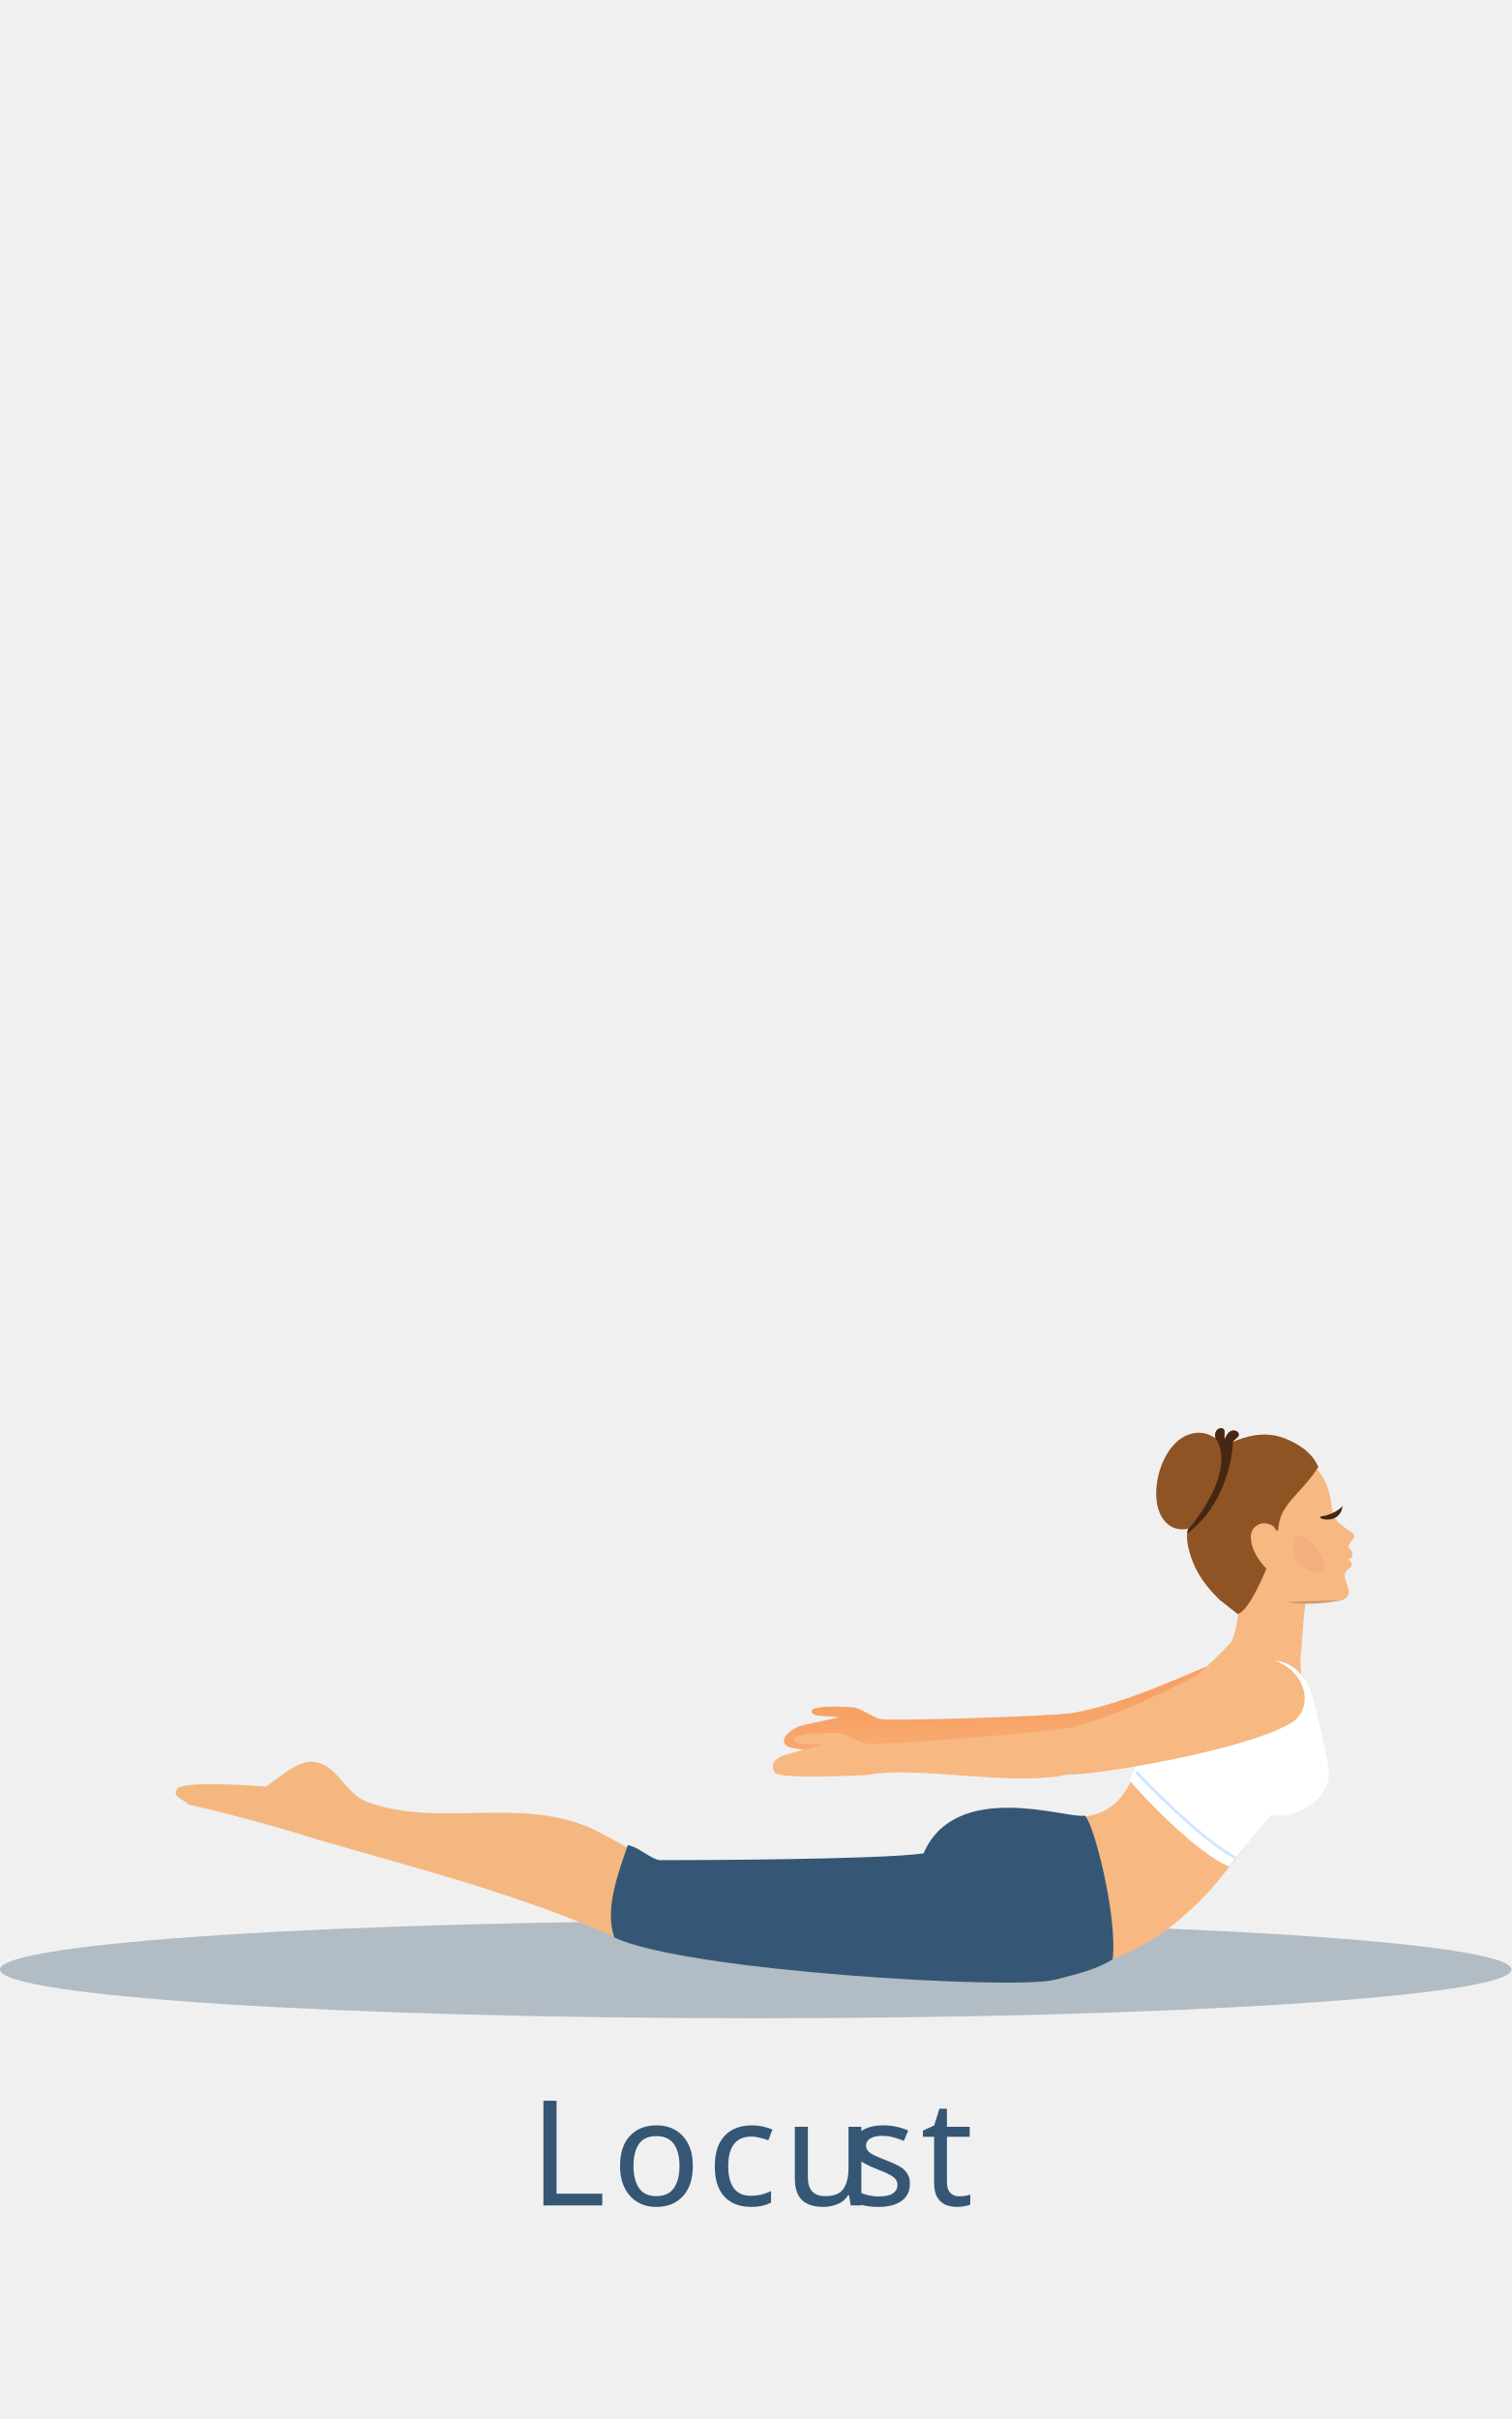
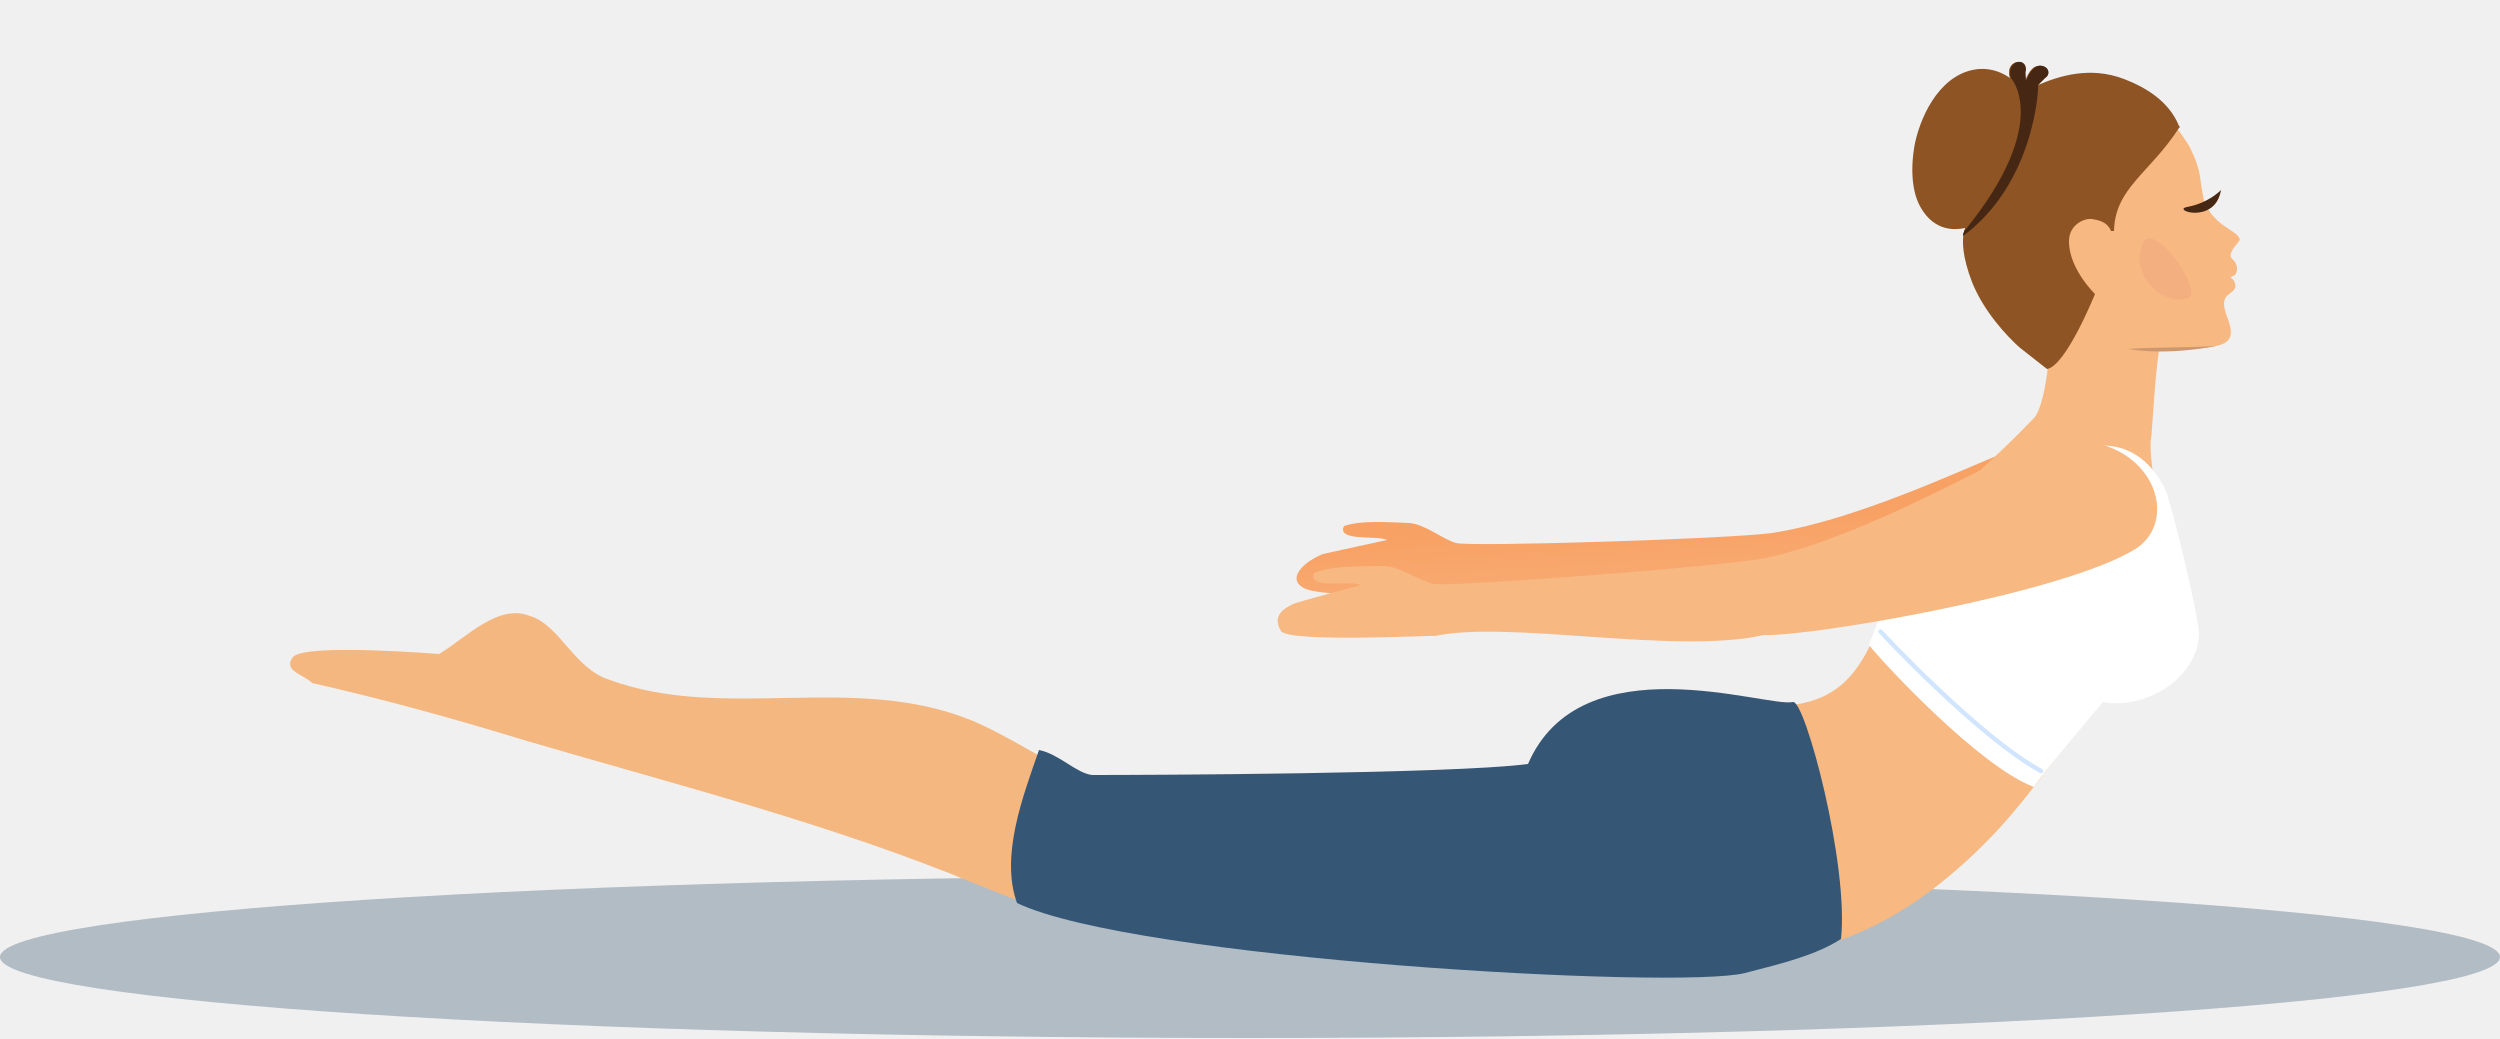
- <svg xmlns="http://www.w3.org/2000/svg" version="1.1" id="Layer_1" x="0px" y="0px" viewBox="0 0 250 400" style="enable-background:new 0 0 250 400;" xml:space="preserve">
+ <svg xmlns="http://www.w3.org/2000/svg" version="1.1" id="Layer_1" x="0px" y="0px" viewBox="0 0 250 103.8" style="enable-background:new 0 0 250 103.8;" xml:space="preserve">
  <style type="text/css">
- 	.st0{fill:#355775;}
- 	.st1{font-family:'FarmWaveFree-Regular';}
- 	.st2{font-size:24.254px;}
- 	.st3{letter-spacing:1;}
- 	.st4{fill:#B2BCC4;}
- 	.st5{fill:url(#SVGID_1_);}
- 	.st6{fill:#F5B780;}
- 	.st7{fill:#F7B882;}
- 	.st8{fill:#8F5424;}
- 	.st9{fill:#452713;}
- 	.st10{fill:#CE986E;}
- 	.st11{fill:#F3AF80;}
- 	.st12{fill:#FFFFFF;}
- 	.st13{fill:#D1E5FF;}
+ 	.st0{fill:#B2BCC4;}
+ 	.st1{fill:url(#SVGID_1_);}
+ 	.st2{fill:#F5B780;}
+ 	.st3{fill:#F7B882;}
+ 	.st4{fill:#8F5424;}
+ 	.st5{fill:#452713;}
+ 	.st6{fill:#CE986E;}
+ 	.st7{fill:#F3AF80;}
+ 	.st8{fill:#FFFFFF;}
+ 	.st9{fill:#355775;}
+ 	.st10{fill:#D1E5FF;}
</style>
  <g>
-     <text transform="matrix(1 0 0 1 87.52 364.6782)" class="st0 st1 st2 st3">Locu</text>
-     <text transform="matrix(1 0 0 1 139.9658 364.6782)" class="st0 st1 st2 st3">s</text>
-     <text transform="matrix(1 0 0 1 152.2617 364.6782)" class="st0 st1 st2 st3">t</text>
    <g>
-       <ellipse class="st4" cx="125" cy="325.67" rx="125" ry="8.06" />
+       <ellipse class="st0" cx="125" cy="95.7" rx="125" ry="8.1" />
      <g>
-         <linearGradient id="SVGID_1_" gradientUnits="userSpaceOnUse" x1="1657.315" y1="-380.888" x2="1665.989" y2="-364.227" gradientTransform="matrix(-0.8067 0.4826 0.4827 0.8066 1692.488 -210.5024)">
+         <linearGradient id="SVGID_1_" gradientUnits="userSpaceOnUse" x1="1657.231" y1="-610.844" x2="1665.905" y2="-594.183" gradientTransform="matrix(-0.8067 0.4826 0.4827 0.8066 1803.509 -254.9844)">
          <stop offset="0" style="stop-color:#F8A164" />
          <stop offset="0.1" style="stop-color:#F8A469" />
          <stop offset="0.63" style="stop-color:#F7B37B" />
          <stop offset="1" style="stop-color:#F7B882" />
        </linearGradient>
-         <path class="st5" d="M130.17,288.73c-1.36-0.92,0.14-2.53,2.05-3.3c0.37-0.15,6.45-1.42,6.45-1.42     c-0.84-0.48-5.08,0.24-4.31-1.38c1.26-0.42,2.5-0.53,6.52-0.33c1.56,0.08,3.28,1.62,4.7,1.96c1.42,0.35,27.15-0.39,31.61-0.98     c9.66-1.55,22.05-7.9,25.06-8.73c10.66-2.68,14.66,6.86,9.7,9.96c-7.04,3.95-31.28,6.41-35.31,5.98     c-8.36,1.47-25.51-2.44-32.55-1.31C144.1,289.17,131.97,289.95,130.17,288.73L130.17,288.73z" />
-         <path class="st6" d="M105.87,306.69c-3.04-1.7-6.25-3.56-8.64-4.6c-11.79-4.89-24.85,0.11-36.26-4.06     c-3.58-1.12-4.95-5.48-7.98-6.43c-3.22-1.31-6.44,2.22-9.06,3.83c0,0-13.39-1.11-14.58,0.33c-1.13,1.36,1.19,1.83,1.85,2.64     c7.49,1.72,14.32,3.59,21.49,5.83c14.97,4.37,30.4,8.28,44.86,14.31c1.26,0.53,3.16,1.28,5.18,2.05     C102.52,315.65,103.01,310.59,105.87,306.69L105.87,306.69z" />
+         <path class="st1" d="M130.2,58.7c-1.4-0.9,0.1-2.5,2.1-3.3c0.4-0.1,6.4-1.4,6.4-1.4c-0.8-0.5-5.1,0.2-4.3-1.4     c1.3-0.4,2.5-0.5,6.5-0.3c1.6,0.1,3.3,1.6,4.7,2s27.1-0.4,31.6-1c9.7-1.5,22.1-7.9,25.1-8.7c10.7-2.7,14.7,6.9,9.7,10     c-7,4-31.3,6.4-35.3,6c-8.4,1.5-25.5-2.4-32.6-1.3C144.1,59.2,132,60,130.2,58.7L130.2,58.7z" />
+         <path class="st2" d="M105.9,76.7c-3-1.7-6.2-3.6-8.6-4.6C85.5,67.2,72.5,72.2,61,68c-3.6-1.1-5-5.5-8-6.4     c-3.2-1.3-6.4,2.2-9.1,3.8c0,0-13.4-1.1-14.6,0.3c-1.1,1.4,1.2,1.8,1.9,2.6c7.5,1.7,14.3,3.6,21.5,5.8c15,4.4,30.4,8.3,44.9,14.3     c1.3,0.5,3.2,1.3,5.2,2C102.5,85.6,103,80.6,105.9,76.7L105.9,76.7z" />
        <g>
-           <path class="st7" d="M215.13,273.85c0.14-0.3,0.53-9.01,1.06-9.96c-3.99-0.36-7.67-0.79-11.67-1.04      c0.86-0.94,0.33,7.41-1.09,8.91c-3.99,4.24-7.23,6.67-9.27,8.88c-8.06,8.74-4.17,22.37-20.84,19.45      c3.77,5.79-0.58,19.33,2.64,25.43c8.62-0.42,16.18-4.61,23.35-12.09c7.17-7.48,18.48-25.97,17.37-26.27      C216.94,286.29,214.66,275.76,215.13,273.85L215.13,273.85z" />
-           <path class="st7" d="M223.68,253.48c-0.74-0.56-1.55-1.02-2.23-1.66c-0.19-0.21-0.37-0.42-0.53-0.6      c-0.07-0.09-0.12-0.19-0.17-0.29c0.48-0.06,1.06-0.77,1.15-1.37c-0.33,0.43-0.9,0.66-1.46,0.6c-0.15-0.53-0.21-1.1-0.27-1.7      c-0.13-1.11-0.44-2.21-0.88-3.25c-0.23-0.55-1.05-1.95-2.33-3.41c-16.65,7.46-12.85,21.72-14.04,22.85      c0.24,0.23,0.47,0.44,0.69,0.64c0.28,0.85,2.01,1.94,1.96,3.4c3.72-0.93,5.79-1.64,9.52-2.51c0.11-0.46,0.21-0.86,0.27-1.09      c0.43-0.03,0.84-0.05,1.23-0.04c1.88-0.05,4.53-0.17,5.38-0.46c1.61-0.53,1.13-1.8,0.65-3.07c-0.25-0.67-0.38-1.36,0.21-1.9      c0.3-0.27,0.52-0.31,0.69-0.69c0.11-0.25-0.01-0.51-0.13-0.72c-0.22-0.37-0.64-0.3-0.12-0.46c0.41-0.13,0.5-0.78,0.34-1.16      c-0.23-0.56-0.94-0.51-0.26-1.54c0.18-0.27,0.43-0.48,0.59-0.75C224.11,254,223.93,253.68,223.68,253.48L223.68,253.48z" />
-           <path class="st8" d="M201.92,264.72c-1.23-1.13-3.48-3.47-4.66-6.52c-1.02-2.62-1.02-4.18-0.84-5.02      c0.03-0.14,0.07-0.28,0.11-0.4c-0.9,0.2-3,0.37-4.4-1.97c-0.92-1.54-1.15-3.95-0.62-6.46c0.68-3.23,2.76-7.11,6.43-7.42      c1.3-0.11,2.35,0.37,3.11,0.91c-0.05-0.22-0.07-0.42-0.06-0.62c0.03-0.71,0.64-1.12,1.09-1.04c0.26,0.05,0.53,0.28,0.46,0.78      c-0.05,0.32-0.04,0.7,0.01,1.12c0.17-0.49,0.43-0.93,0.74-1.22c0.41-0.38,0.94-0.36,1.26-0.18c0.43,0.25,0.47,0.76,0.02,1.09      c-0.23,0.17-0.45,0.39-0.68,0.66c2.07-0.86,5.21-1.91,8.62-0.58c2.06,0.81,4.49,2.25,5.5,4.66l0.06,0.15l-0.14,0.08      c-2.99,4.6-6.35,5.96-6.52,10.33l-0.34,0.01c-0.35-1.02-1.42-1.13-1.91-1.19c-0.8-0.1-2.36,0.61-2.28,2.41      c0.11,2.73,2.58,5.08,2.58,5.08s-2.87,7.18-4.78,7.5l-2.69-2.13L201.92,264.72L201.92,264.72z" />
-           <path class="st9" d="M204.54,236.68c0.43,0.25,0.47,0.76,0.02,1.09c-0.23,0.17-0.45,0.39-0.68,0.66      c0.12-0.05-0.2,9.7-7.52,15.14c0.01-0.15,0.04-0.28,0.06-0.4c0.01-0.06,0.03-0.11,0.05-0.17c0.02-0.02,0.04-0.03,0.06-0.06      c8.7-10.75,4.41-15.19,4.51-15.12c-0.05-0.22-0.07-0.42-0.06-0.62c0.03-0.71,0.64-1.12,1.09-1.04c0.26,0.05,0.53,0.28,0.46,0.78      c-0.05,0.32-0.04,0.7,0.01,1.12c0.17-0.49,0.43-0.93,0.74-1.22C203.69,236.47,204.22,236.5,204.54,236.68z" />
-           <path class="st9" d="M222.07,249.04c0,0-1.17,1.34-3.41,1.68C217.1,250.96,221.54,252.52,222.07,249.04z" />
-           <path class="st10" d="M221.65,264.64c0,0-4.65,1.03-8.77,0.26C215.06,264.73,218.06,264.77,221.65,264.64z" />
-           <path class="st11" d="M218.76,259.82c-2.74,0.82-5.74-2.34-4.65-5.3C215.22,251.57,220.53,259.3,218.76,259.82z" />
-           <path class="st12" d="M216.6,279.11c-2.29-4.79-6.41-5.61-10.63-3.34c-5.42,2.92-7.02,8.41-8.96,9.38      c-4.23,2.11-4.73-0.35-4.93-2.22c-1.78,3.16-3.99,8.22-5.21,11.53c1.5,1.89,11.15,12.17,16.47,14.18      c0.58-1.06,6.87-8.52,6.88-8.53c3.99,0.76,9.49-2.25,9.6-6.9C219.84,291.51,217.56,282.15,216.6,279.11L216.6,279.11z" />
+           <path class="st3" d="M215.1,43.9c0.1-0.3,0.5-9,1.1-10c-4-0.4-7.7-0.8-11.7-1c0.9-0.9,0.3,7.4-1.1,8.9c-4,4.2-7.2,6.7-9.3,8.9      c-8.1,8.7-4.2,22.4-20.8,19.5c3.8,5.8-0.6,19.3,2.6,25.4c8.6-0.4,16.2-4.6,23.4-12.1s18.5-26,17.4-26.3      C216.9,56.3,214.7,45.8,215.1,43.9L215.1,43.9z" />
+           <path class="st3" d="M223.7,23.5c-0.7-0.6-1.6-1-2.2-1.7c-0.2-0.2-0.4-0.4-0.5-0.6c-0.1-0.1-0.1-0.2-0.2-0.3      c0.5-0.1,1.1-0.8,1.1-1.4c-0.3,0.4-0.9,0.7-1.5,0.6c-0.1-0.5-0.2-1.1-0.3-1.7c-0.1-1.1-0.4-2.2-0.9-3.2      c-0.2-0.6-1.1-1.9-2.3-3.4c-16.6,7.5-12.9,21.7-14,22.8c0.2,0.2,0.5,0.4,0.7,0.6c0.3,0.9,2,1.9,2,3.4c3.7-0.9,5.8-1.6,9.5-2.5      c0.1-0.5,0.2-0.9,0.3-1.1c0.4,0,0.8,0,1.2,0c1.9,0,4.5-0.2,5.4-0.5c1.6-0.5,1.1-1.8,0.6-3.1c-0.2-0.7-0.4-1.4,0.2-1.9      c0.3-0.3,0.5-0.3,0.7-0.7c0.1-0.2,0-0.5-0.1-0.7c-0.2-0.4-0.6-0.3-0.1-0.5c0.4-0.1,0.5-0.8,0.3-1.2c-0.2-0.6-0.9-0.5-0.3-1.5      c0.2-0.3,0.4-0.5,0.6-0.8C224.1,24,223.9,23.7,223.7,23.5L223.7,23.5z" />
+           <path class="st4" d="M201.9,34.7c-1.2-1.1-3.5-3.5-4.7-6.5c-1-2.6-1-4.2-0.8-5c0-0.1,0.1-0.3,0.1-0.4c-0.9,0.2-3,0.4-4.4-2      c-0.9-1.5-1.1-3.9-0.6-6.5c0.7-3.2,2.8-7.1,6.4-7.4c1.3-0.1,2.4,0.4,3.1,0.9c-0.1-0.2-0.1-0.4-0.1-0.6c0-0.7,0.6-1.1,1.1-1      c0.3,0.1,0.5,0.3,0.5,0.8c-0.1,0.3,0,0.7,0,1.1c0.2-0.5,0.4-0.9,0.7-1.2c0.4-0.4,0.9-0.4,1.3-0.2c0.4,0.2,0.5,0.8,0,1.1      c-0.2,0.2-0.4,0.4-0.7,0.7c2.1-0.9,5.2-1.9,8.6-0.6c2.1,0.8,4.5,2.2,5.5,4.7l0.1,0.1l-0.1,0.1c-3,4.6-6.4,6-6.5,10.3h-0.3      c-0.4-1-1.4-1.1-1.9-1.2c-0.8-0.1-2.4,0.6-2.3,2.4c0.1,2.7,2.6,5.1,2.6,5.1s-2.9,7.2-4.8,7.5L201.9,34.7L201.9,34.7L201.9,34.7z      " />
+           <path class="st5" d="M204.5,6.7c0.4,0.2,0.5,0.8,0,1.1c-0.2,0.2-0.4,0.4-0.7,0.7c0.1-0.1-0.2,9.7-7.5,15.1c0-0.1,0-0.3,0.1-0.4      c0-0.1,0-0.1,0.1-0.2c0,0,0,0,0.1-0.1c8.7-10.8,4.4-15.2,4.5-15.1C201,7.6,201,7.4,201,7.2c0-0.7,0.6-1.1,1.1-1      c0.3,0.1,0.5,0.3,0.5,0.8c-0.1,0.3,0,0.7,0,1.1c0.2-0.5,0.4-0.9,0.7-1.2C203.7,6.5,204.2,6.5,204.5,6.7z" />
+           <path class="st5" d="M222.1,19c0,0-1.2,1.3-3.4,1.7C217.1,21,221.5,22.5,222.1,19z" />
+           <path class="st6" d="M221.6,34.6c0,0-4.6,1-8.8,0.3C215.1,34.7,218.1,34.8,221.6,34.6z" />
+           <path class="st7" d="M218.8,29.8c-2.7,0.8-5.7-2.3-4.6-5.3C215.2,21.6,220.5,29.3,218.8,29.8z" />
+           <path class="st8" d="M216.6,49.1c-2.3-4.8-6.4-5.6-10.6-3.3c-5.4,2.9-7,8.4-9,9.4c-4.2,2.1-4.7-0.4-4.9-2.2      c-1.8,3.2-4,8.2-5.2,11.5c1.5,1.9,11.1,12.2,16.5,14.2c0.6-1.1,6.9-8.5,6.9-8.5c4,0.8,9.5-2.2,9.6-6.9      C219.8,61.5,217.6,52.1,216.6,49.1L216.6,49.1z" />
        </g>
-         <path class="st0" d="M179.29,300.23c-2.64,0.56-21.23-6.12-26.54,6.25c-7.72,1.04-38.36,1.11-43.63,1.11     c-1.57-0.23-3.34-2.09-5.28-2.5c-1.57,4.58-3.9,10.64-2.22,15.29c11.67,5.56,66.1,8.7,72.79,7c3.86-0.98,7.06-1.77,9.62-3.38     C184.9,316.44,180.49,299.98,179.29,300.23L179.29,300.23z" />
-         <path class="st13" d="M204.13,307.32c-0.04,0-0.08-0.01-0.12-0.03c-6.12-3.34-16.01-13.84-16.11-13.95     c-0.09-0.1-0.09-0.25,0.01-0.34c0.1-0.09,0.25-0.09,0.34,0.01c0.1,0.11,9.94,10.56,15.99,13.86c0.12,0.06,0.16,0.21,0.09,0.33     C204.3,307.28,204.22,307.32,204.13,307.32z" />
-         <path class="st7" d="M128.12,293.08c-0.88-1.51,0.21-2.19,1.2-2.71c0.38-0.2,6.75-1.88,6.75-1.88c-0.92-0.46-5.38,0.55-4.66-1.22     c1.31-0.52,2.62-0.71,6.89-0.73c1.66-0.01,3.58,1.53,5.11,1.81c1.53,0.29,28.53-1.73,33.22-2.62     c10.14-2.21,23.1-9.96,26.25-11.01c11.13-3.47,15.98,6.44,10.92,10.03c-7.21,4.61-32.99,8.91-37.28,8.68     c-8.77,2.05-25.47-1.54-32.87,0.07C143.64,293.49,128.85,294.33,128.12,293.08L128.12,293.08z" />
+         <path class="st9" d="M179.3,70.2c-2.6,0.6-21.2-6.1-26.5,6.2c-7.7,1-38.4,1.1-43.6,1.1c-1.6-0.2-3.3-2.1-5.3-2.5     c-1.6,4.6-3.9,10.6-2.2,15.3c11.7,5.6,66.1,8.7,72.8,7c3.9-1,7.1-1.8,9.6-3.4C184.9,86.4,180.5,70,179.3,70.2L179.3,70.2z" />
+         <path class="st10" d="M204.1,77.3H204c-6.1-3.3-16-13.8-16.1-14c-0.1-0.1-0.1-0.2,0-0.3c0.1-0.1,0.2-0.1,0.3,0s9.9,10.6,16,13.9     c0.1,0.1,0.2,0.2,0.1,0.3C204.3,77.3,204.2,77.3,204.1,77.3z" />
+         <path class="st3" d="M128.1,63.1c-0.9-1.5,0.2-2.2,1.2-2.7c0.4-0.2,6.8-1.9,6.8-1.9c-0.9-0.5-5.4,0.5-4.7-1.2     c1.3-0.5,2.6-0.7,6.9-0.7c1.7,0,3.6,1.5,5.1,1.8s28.5-1.7,33.2-2.6c10.1-2.2,23.1-10,26.2-11c11.1-3.5,16,6.4,10.9,10     c-7.2,4.6-33,8.9-37.3,8.7c-8.8,2-25.5-1.5-32.9,0.1C143.6,63.5,128.9,64.3,128.1,63.1L128.1,63.1z" />
      </g>
    </g>
  </g>
</svg>
